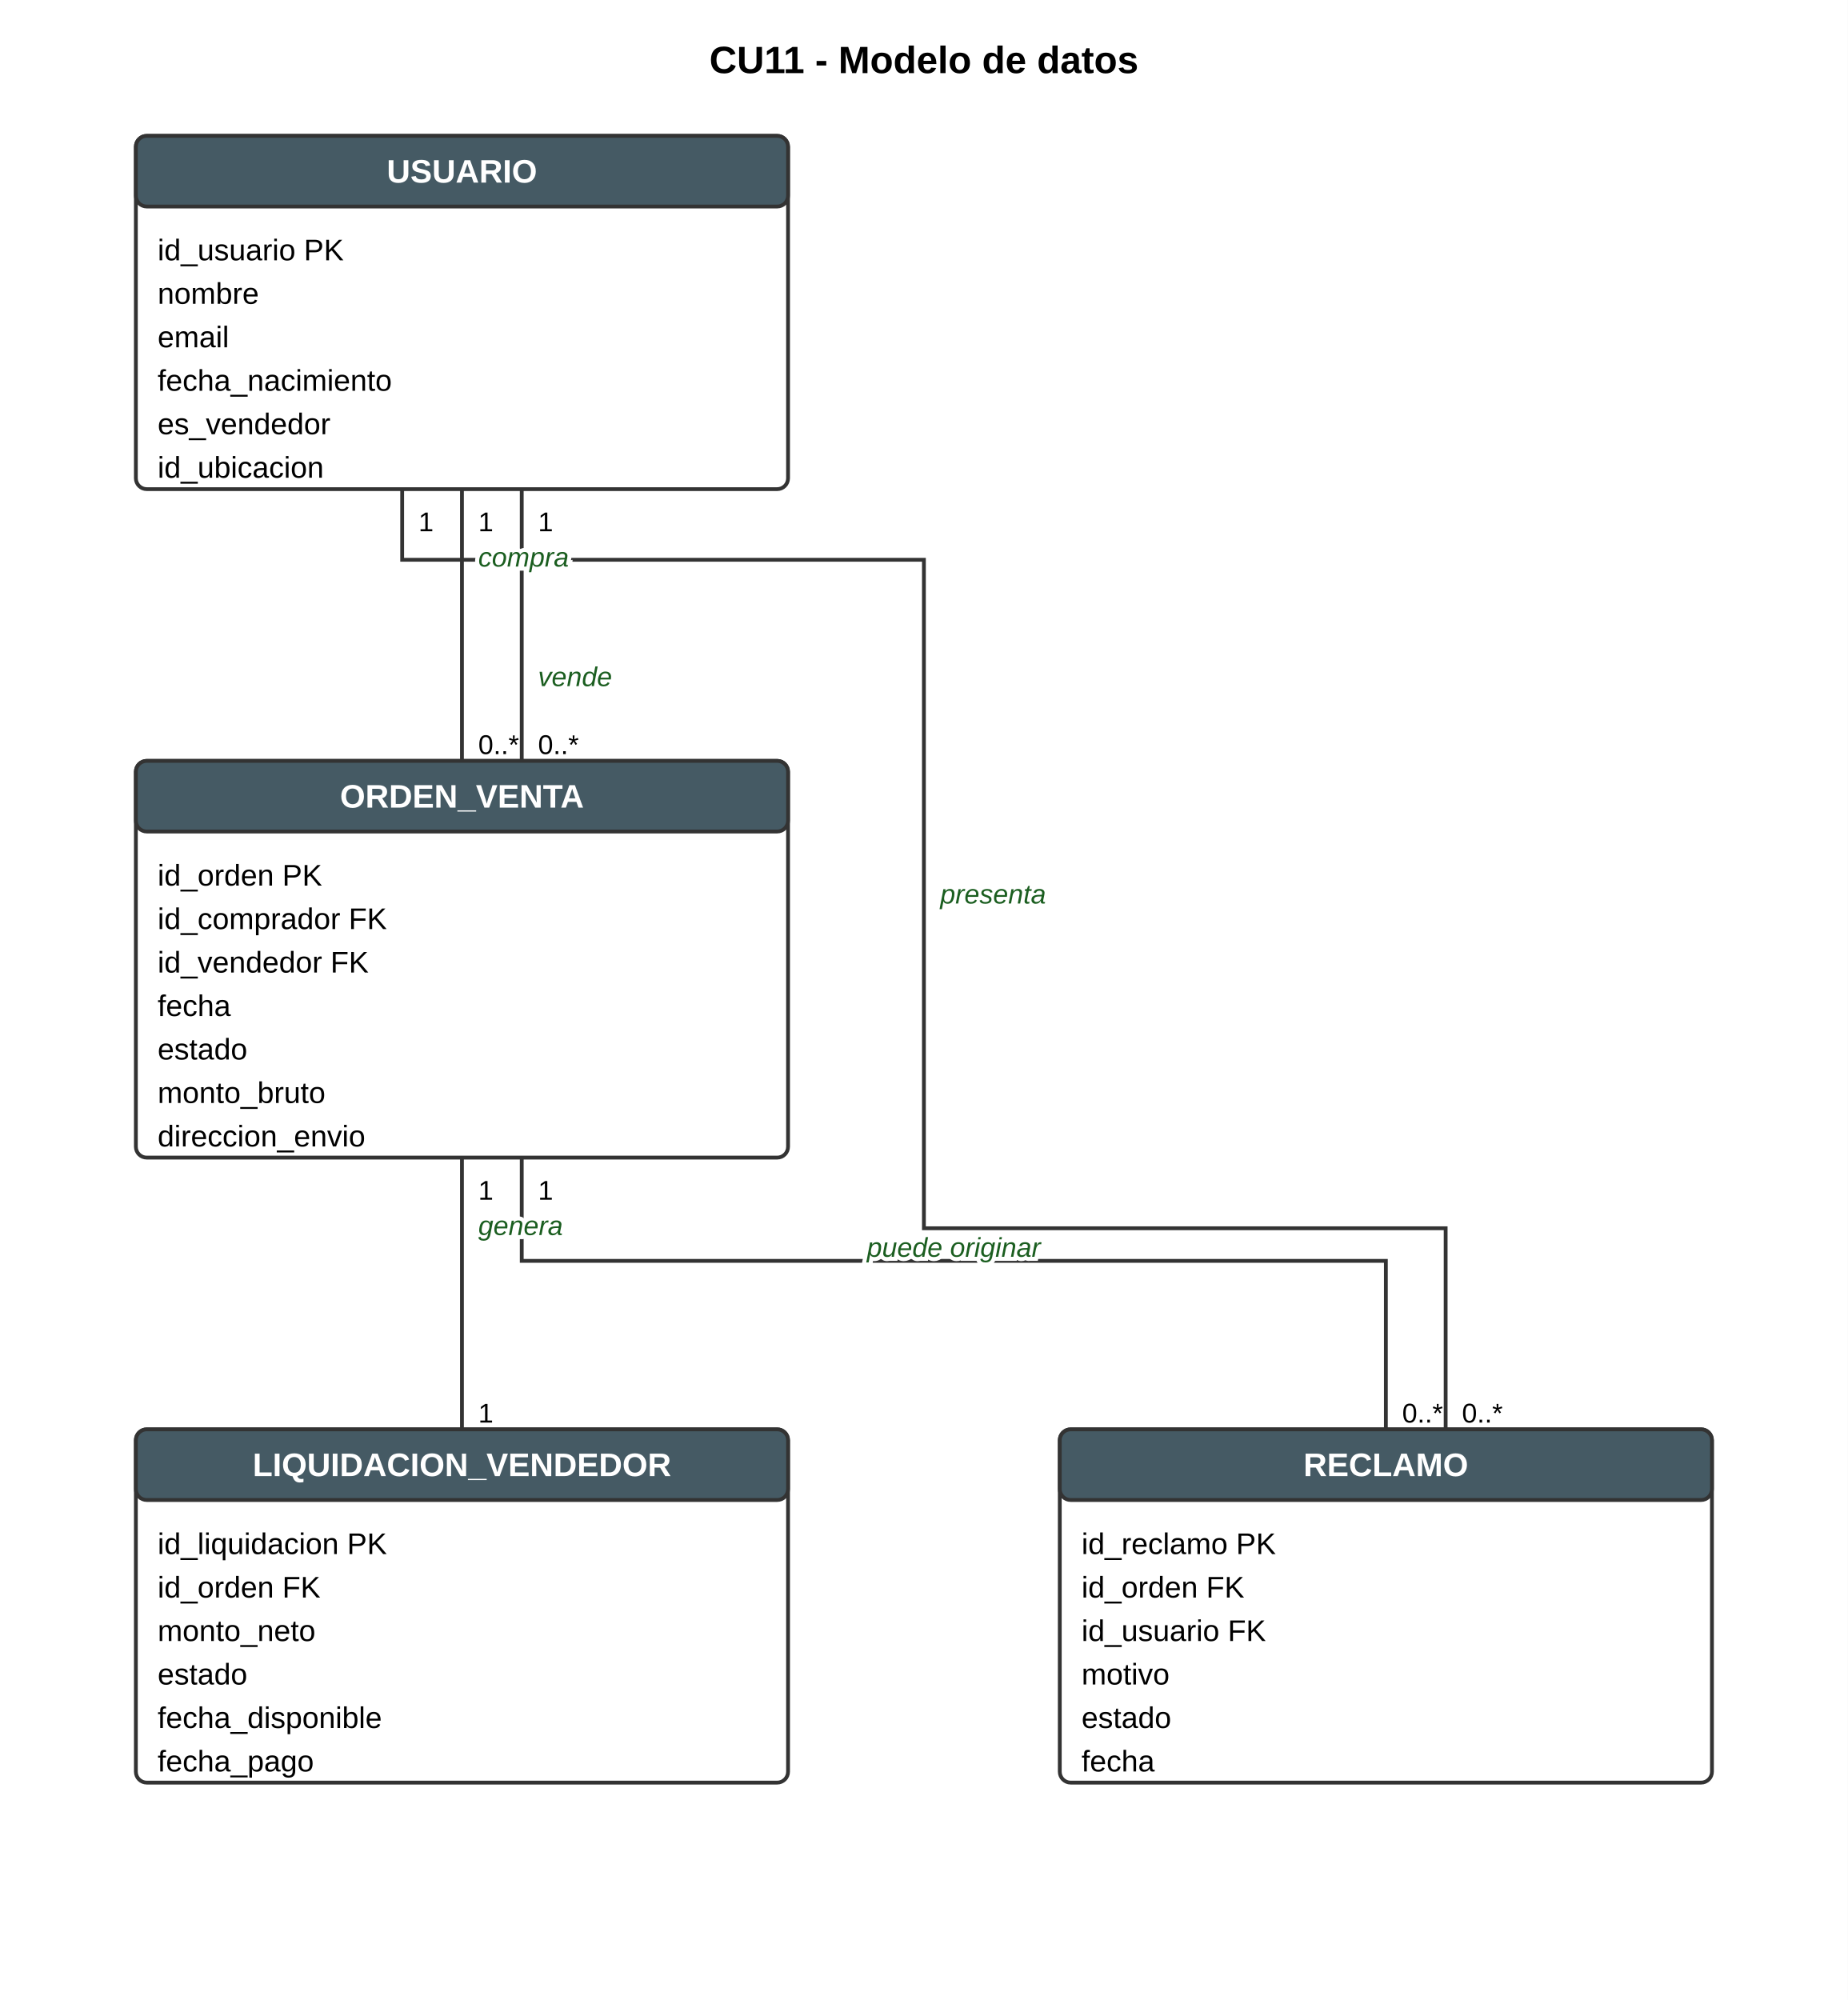
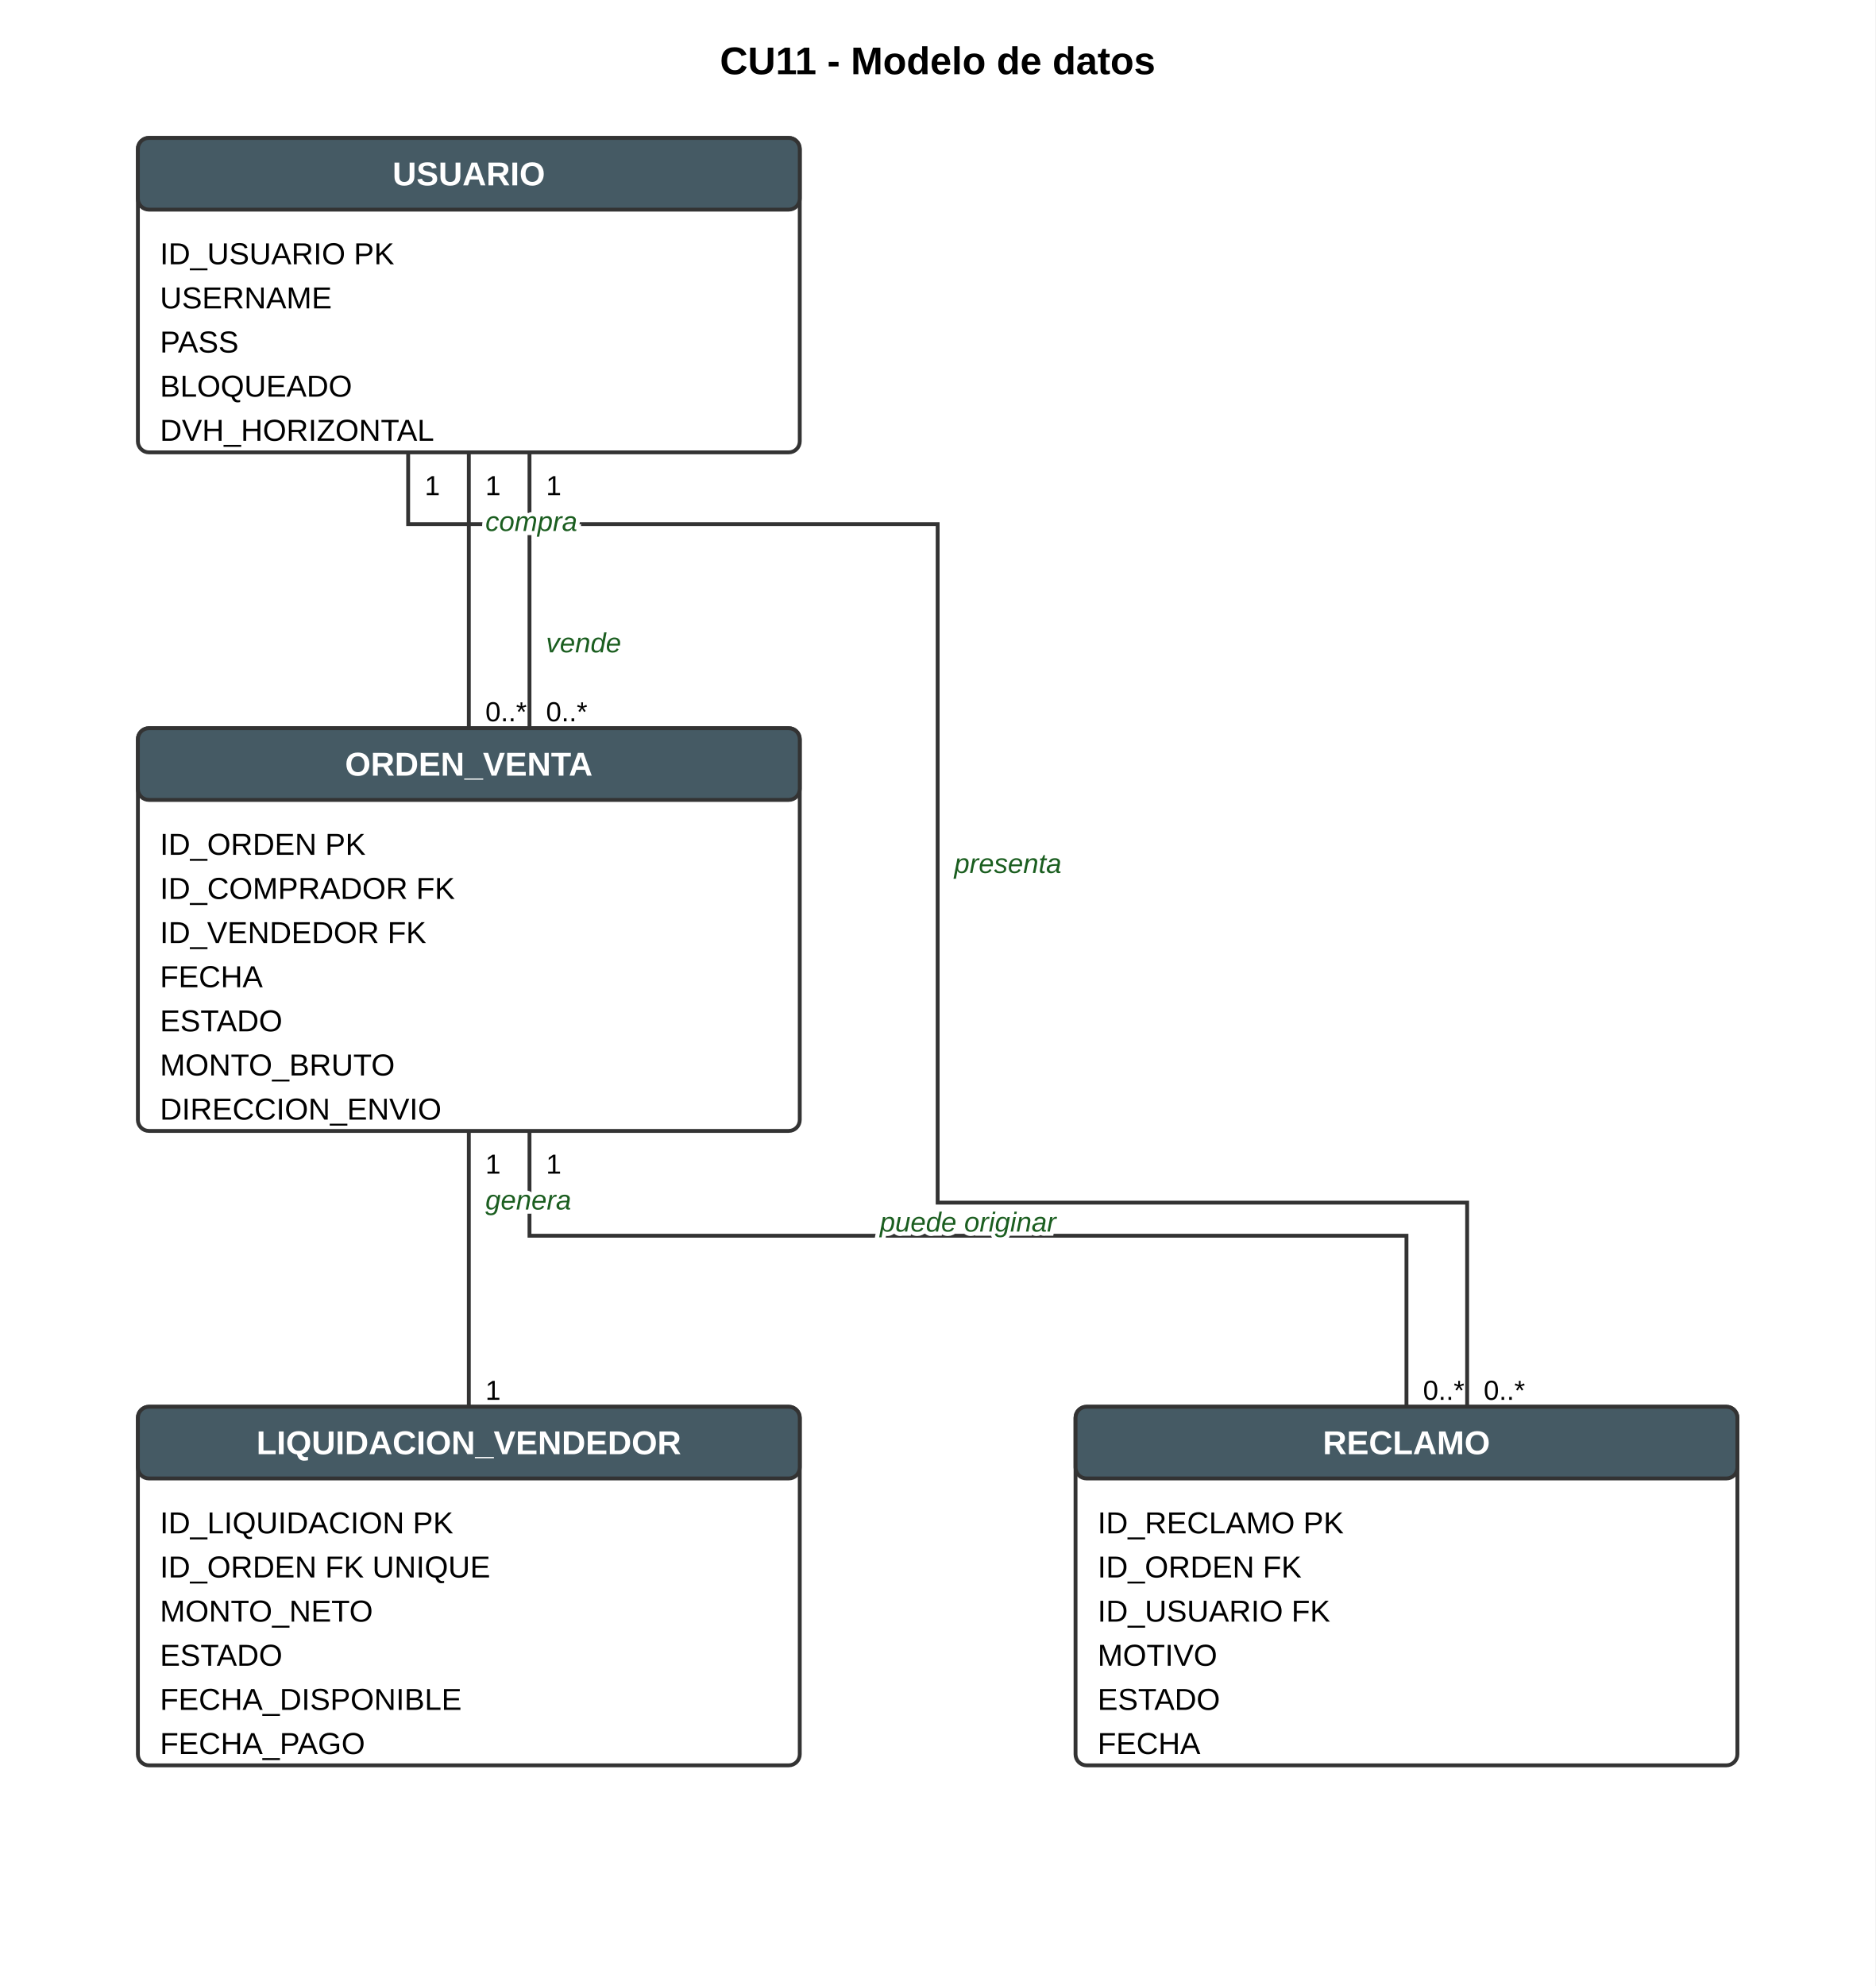
- <svg xmlns="http://www.w3.org/2000/svg" width="680" height="736" viewBox="0 0 680 736">
+ <svg xmlns="http://www.w3.org/2000/svg" width="680" height="720" viewBox="0 0 680 720">
  <defs>
    <marker id="ah" markerWidth="10" markerHeight="8" refX="9" refY="4" orient="auto">
      <path d="M0,0 L10,4 L0,8 z" fill="#333333" />
    </marker>
  </defs>
-   <rect width="680" height="736" fill="#ffffff" />
+   <rect width="680" height="720" fill="#ffffff" />
  <text x="340.0" y="26.9" text-anchor="middle" font-size="14" font-weight="bold" fill="#000000" font-family="Arial, Helvetica, sans-serif">CU11 - Modelo de datos</text>
-   <polyline points="170.0,180.0 170.0,230.0 170.0,230.0 170.0,280.0" fill="none" stroke="#333333" stroke-width="1.4" />
-   <polyline points="192.0,180.0 192.0,218.0 192.0,218.0 192.0,280.0" fill="none" stroke="#333333" stroke-width="1.4" />
-   <polyline points="170.0,426.0 170.0,476.0 170.0,476.0 170.0,526.0" fill="none" stroke="#333333" stroke-width="1.4" />
-   <polyline points="192.0,426.0 192.0,464.0 510.0,464.0 510.0,526.0" fill="none" stroke="#333333" stroke-width="1.4" />
-   <polyline points="148.0,180.0 148.0,206.0 340.0,206.0 340.0,452.0 532.0,452.0 532.0,526.0" fill="none" stroke="#333333" stroke-width="1.4" />
-   <rect x="50.0" y="50.0" width="240.0" height="130.0" rx="4" fill="#ffffff" stroke="#333333" stroke-width="1.4" />
+   <polyline points="170.0,164.0 170.0,214.0 170.0,214.0 170.0,264.0" fill="none" stroke="#333333" stroke-width="1.4" />
+   <polyline points="192.0,164.0 192.0,202.0 192.0,202.0 192.0,264.0" fill="none" stroke="#333333" stroke-width="1.4" />
+   <polyline points="170.0,410.0 170.0,460.0 170.0,460.0 170.0,510.0" fill="none" stroke="#333333" stroke-width="1.4" />
+   <polyline points="192.0,410.0 192.0,448.0 510.0,448.0 510.0,510.0" fill="none" stroke="#333333" stroke-width="1.4" />
+   <polyline points="148.0,164.0 148.0,190.0 340.0,190.0 340.0,436.0 532.0,436.0 532.0,510.0" fill="none" stroke="#333333" stroke-width="1.4" />
+   <rect x="50.0" y="50.0" width="240.0" height="114.0" rx="4" fill="#ffffff" stroke="#333333" stroke-width="1.4" />
  <rect x="50.0" y="50.0" width="240.0" height="26.0" rx="4" fill="#455a64" stroke="#333333" stroke-width="1.4" />
  <text x="170.0" y="67.2" text-anchor="middle" font-size="12" font-weight="bold" fill="#ffffff" font-family="Arial, Helvetica, sans-serif">USUARIO</text>
-   <text x="58.0" y="95.8" text-anchor="start" font-size="11" font-weight="normal" fill="#000000" font-family="Arial, Helvetica, sans-serif">id_usuario PK</text>
-   <text x="58.0" y="111.8" text-anchor="start" font-size="11" font-weight="normal" fill="#000000" font-family="Arial, Helvetica, sans-serif">nombre</text>
-   <text x="58.0" y="127.8" text-anchor="start" font-size="11" font-weight="normal" fill="#000000" font-family="Arial, Helvetica, sans-serif">email</text>
-   <text x="58.0" y="143.8" text-anchor="start" font-size="11" font-weight="normal" fill="#000000" font-family="Arial, Helvetica, sans-serif">fecha_nacimiento</text>
-   <text x="58.0" y="159.8" text-anchor="start" font-size="11" font-weight="normal" fill="#000000" font-family="Arial, Helvetica, sans-serif">es_vendedor</text>
-   <text x="58.0" y="175.8" text-anchor="start" font-size="11" font-weight="normal" fill="#000000" font-family="Arial, Helvetica, sans-serif">id_ubicacion</text>
-   <rect x="50.0" y="280.0" width="240.0" height="146.0" rx="4" fill="#ffffff" stroke="#333333" stroke-width="1.4" />
-   <rect x="50.0" y="280.0" width="240.0" height="26.0" rx="4" fill="#455a64" stroke="#333333" stroke-width="1.4" />
-   <text x="170.0" y="297.2" text-anchor="middle" font-size="12" font-weight="bold" fill="#ffffff" font-family="Arial, Helvetica, sans-serif">ORDEN_VENTA</text>
-   <text x="58.0" y="325.9" text-anchor="start" font-size="11" font-weight="normal" fill="#000000" font-family="Arial, Helvetica, sans-serif">id_orden PK</text>
-   <text x="58.0" y="341.9" text-anchor="start" font-size="11" font-weight="normal" fill="#000000" font-family="Arial, Helvetica, sans-serif">id_comprador FK</text>
-   <text x="58.0" y="357.9" text-anchor="start" font-size="11" font-weight="normal" fill="#000000" font-family="Arial, Helvetica, sans-serif">id_vendedor FK</text>
-   <text x="58.0" y="373.9" text-anchor="start" font-size="11" font-weight="normal" fill="#000000" font-family="Arial, Helvetica, sans-serif">fecha</text>
-   <text x="58.0" y="389.9" text-anchor="start" font-size="11" font-weight="normal" fill="#000000" font-family="Arial, Helvetica, sans-serif">estado</text>
-   <text x="58.0" y="405.9" text-anchor="start" font-size="11" font-weight="normal" fill="#000000" font-family="Arial, Helvetica, sans-serif">monto_bruto</text>
-   <text x="58.0" y="421.9" text-anchor="start" font-size="11" font-weight="normal" fill="#000000" font-family="Arial, Helvetica, sans-serif">direccion_envio</text>
-   <rect x="390.0" y="526.0" width="240.0" height="130.0" rx="4" fill="#ffffff" stroke="#333333" stroke-width="1.4" />
-   <rect x="390.0" y="526.0" width="240.0" height="26.0" rx="4" fill="#455a64" stroke="#333333" stroke-width="1.4" />
-   <text x="510.0" y="543.2" text-anchor="middle" font-size="12" font-weight="bold" fill="#ffffff" font-family="Arial, Helvetica, sans-serif">RECLAMO</text>
-   <text x="398.0" y="571.9" text-anchor="start" font-size="11" font-weight="normal" fill="#000000" font-family="Arial, Helvetica, sans-serif">id_reclamo PK</text>
-   <text x="398.0" y="587.9" text-anchor="start" font-size="11" font-weight="normal" fill="#000000" font-family="Arial, Helvetica, sans-serif">id_orden FK</text>
-   <text x="398.0" y="603.9" text-anchor="start" font-size="11" font-weight="normal" fill="#000000" font-family="Arial, Helvetica, sans-serif">id_usuario FK</text>
-   <text x="398.0" y="619.9" text-anchor="start" font-size="11" font-weight="normal" fill="#000000" font-family="Arial, Helvetica, sans-serif">motivo</text>
-   <text x="398.0" y="635.9" text-anchor="start" font-size="11" font-weight="normal" fill="#000000" font-family="Arial, Helvetica, sans-serif">estado</text>
-   <text x="398.0" y="651.9" text-anchor="start" font-size="11" font-weight="normal" fill="#000000" font-family="Arial, Helvetica, sans-serif">fecha</text>
-   <rect x="50.0" y="526.0" width="240.0" height="130.0" rx="4" fill="#ffffff" stroke="#333333" stroke-width="1.4" />
-   <rect x="50.0" y="526.0" width="240.0" height="26.0" rx="4" fill="#455a64" stroke="#333333" stroke-width="1.4" />
-   <text x="170.0" y="543.2" text-anchor="middle" font-size="12" font-weight="bold" fill="#ffffff" font-family="Arial, Helvetica, sans-serif">LIQUIDACION_VENDEDOR</text>
-   <text x="58.0" y="571.9" text-anchor="start" font-size="11" font-weight="normal" fill="#000000" font-family="Arial, Helvetica, sans-serif">id_liquidacion PK</text>
-   <text x="58.0" y="587.9" text-anchor="start" font-size="11" font-weight="normal" fill="#000000" font-family="Arial, Helvetica, sans-serif">id_orden FK</text>
-   <text x="58.0" y="603.9" text-anchor="start" font-size="11" font-weight="normal" fill="#000000" font-family="Arial, Helvetica, sans-serif">monto_neto</text>
-   <text x="58.0" y="619.9" text-anchor="start" font-size="11" font-weight="normal" fill="#000000" font-family="Arial, Helvetica, sans-serif">estado</text>
-   <text x="58.0" y="635.9" text-anchor="start" font-size="11" font-weight="normal" fill="#000000" font-family="Arial, Helvetica, sans-serif">fecha_disponible</text>
-   <text x="58.0" y="651.9" text-anchor="start" font-size="11" font-weight="normal" fill="#000000" font-family="Arial, Helvetica, sans-serif">fecha_pago</text>
-   <text x="176.0" y="195.5" text-anchor="start" font-size="10" font-weight="normal" fill="#000000" font-family="Arial, Helvetica, sans-serif">1</text>
-   <text x="176.0" y="277.5" text-anchor="start" font-size="10" font-weight="normal" fill="#000000" font-family="Arial, Helvetica, sans-serif">0..*</text>
-   <text x="176.0" y="208.5" text-anchor="start" font-size="10" font-weight="normal" fill="#1b5e20" font-family="Arial, Helvetica, sans-serif" font-style="italic" paint-order="stroke" stroke="#ffffff" stroke-width="3">compra</text>
-   <text x="198.0" y="195.5" text-anchor="start" font-size="10" font-weight="normal" fill="#000000" font-family="Arial, Helvetica, sans-serif">1</text>
-   <text x="198.0" y="277.5" text-anchor="start" font-size="10" font-weight="normal" fill="#000000" font-family="Arial, Helvetica, sans-serif">0..*</text>
-   <text x="198.0" y="252.5" text-anchor="start" font-size="10" font-weight="normal" fill="#1b5e20" font-family="Arial, Helvetica, sans-serif" font-style="italic" paint-order="stroke" stroke="#ffffff" stroke-width="3">vende</text>
-   <text x="176.0" y="441.5" text-anchor="start" font-size="10" font-weight="normal" fill="#000000" font-family="Arial, Helvetica, sans-serif">1</text>
-   <text x="176.0" y="523.5" text-anchor="start" font-size="10" font-weight="normal" fill="#000000" font-family="Arial, Helvetica, sans-serif">1</text>
-   <text x="176.0" y="454.5" text-anchor="start" font-size="10" font-weight="normal" fill="#1b5e20" font-family="Arial, Helvetica, sans-serif" font-style="italic" paint-order="stroke" stroke="#ffffff" stroke-width="3">genera</text>
-   <text x="198.0" y="441.5" text-anchor="start" font-size="10" font-weight="normal" fill="#000000" font-family="Arial, Helvetica, sans-serif">1</text>
-   <text x="516.0" y="523.5" text-anchor="start" font-size="10" font-weight="normal" fill="#000000" font-family="Arial, Helvetica, sans-serif">0..*</text>
-   <text x="351.0" y="462.5" text-anchor="middle" font-size="10" font-weight="normal" fill="#1b5e20" font-family="Arial, Helvetica, sans-serif" font-style="italic" paint-order="stroke" stroke="#ffffff" stroke-width="3">puede originar</text>
-   <text x="154.0" y="195.5" text-anchor="start" font-size="10" font-weight="normal" fill="#000000" font-family="Arial, Helvetica, sans-serif">1</text>
-   <text x="538.0" y="523.5" text-anchor="start" font-size="10" font-weight="normal" fill="#000000" font-family="Arial, Helvetica, sans-serif">0..*</text>
-   <text x="346.0" y="332.5" text-anchor="start" font-size="10" font-weight="normal" fill="#1b5e20" font-family="Arial, Helvetica, sans-serif" font-style="italic" paint-order="stroke" stroke="#ffffff" stroke-width="3">presenta</text>
+   <text x="58.0" y="95.8" text-anchor="start" font-size="11" font-weight="normal" fill="#000000" font-family="Arial, Helvetica, sans-serif">ID_USUARIO PK</text>
+   <text x="58.0" y="111.8" text-anchor="start" font-size="11" font-weight="normal" fill="#000000" font-family="Arial, Helvetica, sans-serif">USERNAME</text>
+   <text x="58.0" y="127.8" text-anchor="start" font-size="11" font-weight="normal" fill="#000000" font-family="Arial, Helvetica, sans-serif">PASS</text>
+   <text x="58.0" y="143.8" text-anchor="start" font-size="11" font-weight="normal" fill="#000000" font-family="Arial, Helvetica, sans-serif">BLOQUEADO</text>
+   <text x="58.0" y="159.8" text-anchor="start" font-size="11" font-weight="normal" fill="#000000" font-family="Arial, Helvetica, sans-serif">DVH_HORIZONTAL</text>
+   <rect x="50.0" y="264.0" width="240.0" height="146.0" rx="4" fill="#ffffff" stroke="#333333" stroke-width="1.4" />
+   <rect x="50.0" y="264.0" width="240.0" height="26.0" rx="4" fill="#455a64" stroke="#333333" stroke-width="1.4" />
+   <text x="170.0" y="281.2" text-anchor="middle" font-size="12" font-weight="bold" fill="#ffffff" font-family="Arial, Helvetica, sans-serif">ORDEN_VENTA</text>
+   <text x="58.0" y="309.9" text-anchor="start" font-size="11" font-weight="normal" fill="#000000" font-family="Arial, Helvetica, sans-serif">ID_ORDEN PK</text>
+   <text x="58.0" y="325.9" text-anchor="start" font-size="11" font-weight="normal" fill="#000000" font-family="Arial, Helvetica, sans-serif">ID_COMPRADOR FK</text>
+   <text x="58.0" y="341.9" text-anchor="start" font-size="11" font-weight="normal" fill="#000000" font-family="Arial, Helvetica, sans-serif">ID_VENDEDOR FK</text>
+   <text x="58.0" y="357.9" text-anchor="start" font-size="11" font-weight="normal" fill="#000000" font-family="Arial, Helvetica, sans-serif">FECHA</text>
+   <text x="58.0" y="373.9" text-anchor="start" font-size="11" font-weight="normal" fill="#000000" font-family="Arial, Helvetica, sans-serif">ESTADO</text>
+   <text x="58.0" y="389.9" text-anchor="start" font-size="11" font-weight="normal" fill="#000000" font-family="Arial, Helvetica, sans-serif">MONTO_BRUTO</text>
+   <text x="58.0" y="405.9" text-anchor="start" font-size="11" font-weight="normal" fill="#000000" font-family="Arial, Helvetica, sans-serif">DIRECCION_ENVIO</text>
+   <rect x="390.0" y="510.0" width="240.0" height="130.0" rx="4" fill="#ffffff" stroke="#333333" stroke-width="1.4" />
+   <rect x="390.0" y="510.0" width="240.0" height="26.0" rx="4" fill="#455a64" stroke="#333333" stroke-width="1.4" />
+   <text x="510.0" y="527.2" text-anchor="middle" font-size="12" font-weight="bold" fill="#ffffff" font-family="Arial, Helvetica, sans-serif">RECLAMO</text>
+   <text x="398.0" y="555.9" text-anchor="start" font-size="11" font-weight="normal" fill="#000000" font-family="Arial, Helvetica, sans-serif">ID_RECLAMO PK</text>
+   <text x="398.0" y="571.9" text-anchor="start" font-size="11" font-weight="normal" fill="#000000" font-family="Arial, Helvetica, sans-serif">ID_ORDEN FK</text>
+   <text x="398.0" y="587.9" text-anchor="start" font-size="11" font-weight="normal" fill="#000000" font-family="Arial, Helvetica, sans-serif">ID_USUARIO FK</text>
+   <text x="398.0" y="603.9" text-anchor="start" font-size="11" font-weight="normal" fill="#000000" font-family="Arial, Helvetica, sans-serif">MOTIVO</text>
+   <text x="398.0" y="619.9" text-anchor="start" font-size="11" font-weight="normal" fill="#000000" font-family="Arial, Helvetica, sans-serif">ESTADO</text>
+   <text x="398.0" y="635.9" text-anchor="start" font-size="11" font-weight="normal" fill="#000000" font-family="Arial, Helvetica, sans-serif">FECHA</text>
+   <rect x="50.0" y="510.0" width="240.0" height="130.0" rx="4" fill="#ffffff" stroke="#333333" stroke-width="1.4" />
+   <rect x="50.0" y="510.0" width="240.0" height="26.0" rx="4" fill="#455a64" stroke="#333333" stroke-width="1.4" />
+   <text x="170.0" y="527.2" text-anchor="middle" font-size="12" font-weight="bold" fill="#ffffff" font-family="Arial, Helvetica, sans-serif">LIQUIDACION_VENDEDOR</text>
+   <text x="58.0" y="555.9" text-anchor="start" font-size="11" font-weight="normal" fill="#000000" font-family="Arial, Helvetica, sans-serif">ID_LIQUIDACION PK</text>
+   <text x="58.0" y="571.9" text-anchor="start" font-size="11" font-weight="normal" fill="#000000" font-family="Arial, Helvetica, sans-serif">ID_ORDEN FK UNIQUE</text>
+   <text x="58.0" y="587.9" text-anchor="start" font-size="11" font-weight="normal" fill="#000000" font-family="Arial, Helvetica, sans-serif">MONTO_NETO</text>
+   <text x="58.0" y="603.9" text-anchor="start" font-size="11" font-weight="normal" fill="#000000" font-family="Arial, Helvetica, sans-serif">ESTADO</text>
+   <text x="58.0" y="619.9" text-anchor="start" font-size="11" font-weight="normal" fill="#000000" font-family="Arial, Helvetica, sans-serif">FECHA_DISPONIBLE</text>
+   <text x="58.0" y="635.9" text-anchor="start" font-size="11" font-weight="normal" fill="#000000" font-family="Arial, Helvetica, sans-serif">FECHA_PAGO</text>
+   <text x="176.0" y="179.5" text-anchor="start" font-size="10" font-weight="normal" fill="#000000" font-family="Arial, Helvetica, sans-serif">1</text>
+   <text x="176.0" y="261.5" text-anchor="start" font-size="10" font-weight="normal" fill="#000000" font-family="Arial, Helvetica, sans-serif">0..*</text>
+   <text x="176.0" y="192.5" text-anchor="start" font-size="10" font-weight="normal" fill="#1b5e20" font-family="Arial, Helvetica, sans-serif" font-style="italic" paint-order="stroke" stroke="#ffffff" stroke-width="3">compra</text>
+   <text x="198.0" y="179.5" text-anchor="start" font-size="10" font-weight="normal" fill="#000000" font-family="Arial, Helvetica, sans-serif">1</text>
+   <text x="198.0" y="261.5" text-anchor="start" font-size="10" font-weight="normal" fill="#000000" font-family="Arial, Helvetica, sans-serif">0..*</text>
+   <text x="198.0" y="236.5" text-anchor="start" font-size="10" font-weight="normal" fill="#1b5e20" font-family="Arial, Helvetica, sans-serif" font-style="italic" paint-order="stroke" stroke="#ffffff" stroke-width="3">vende</text>
+   <text x="176.0" y="425.5" text-anchor="start" font-size="10" font-weight="normal" fill="#000000" font-family="Arial, Helvetica, sans-serif">1</text>
+   <text x="176.0" y="507.5" text-anchor="start" font-size="10" font-weight="normal" fill="#000000" font-family="Arial, Helvetica, sans-serif">1</text>
+   <text x="176.0" y="438.5" text-anchor="start" font-size="10" font-weight="normal" fill="#1b5e20" font-family="Arial, Helvetica, sans-serif" font-style="italic" paint-order="stroke" stroke="#ffffff" stroke-width="3">genera</text>
+   <text x="198.0" y="425.5" text-anchor="start" font-size="10" font-weight="normal" fill="#000000" font-family="Arial, Helvetica, sans-serif">1</text>
+   <text x="516.0" y="507.5" text-anchor="start" font-size="10" font-weight="normal" fill="#000000" font-family="Arial, Helvetica, sans-serif">0..*</text>
+   <text x="351.0" y="446.5" text-anchor="middle" font-size="10" font-weight="normal" fill="#1b5e20" font-family="Arial, Helvetica, sans-serif" font-style="italic" paint-order="stroke" stroke="#ffffff" stroke-width="3">puede originar</text>
+   <text x="154.0" y="179.5" text-anchor="start" font-size="10" font-weight="normal" fill="#000000" font-family="Arial, Helvetica, sans-serif">1</text>
+   <text x="538.0" y="507.5" text-anchor="start" font-size="10" font-weight="normal" fill="#000000" font-family="Arial, Helvetica, sans-serif">0..*</text>
+   <text x="346.0" y="316.5" text-anchor="start" font-size="10" font-weight="normal" fill="#1b5e20" font-family="Arial, Helvetica, sans-serif" font-style="italic" paint-order="stroke" stroke="#ffffff" stroke-width="3">presenta</text>
</svg>
